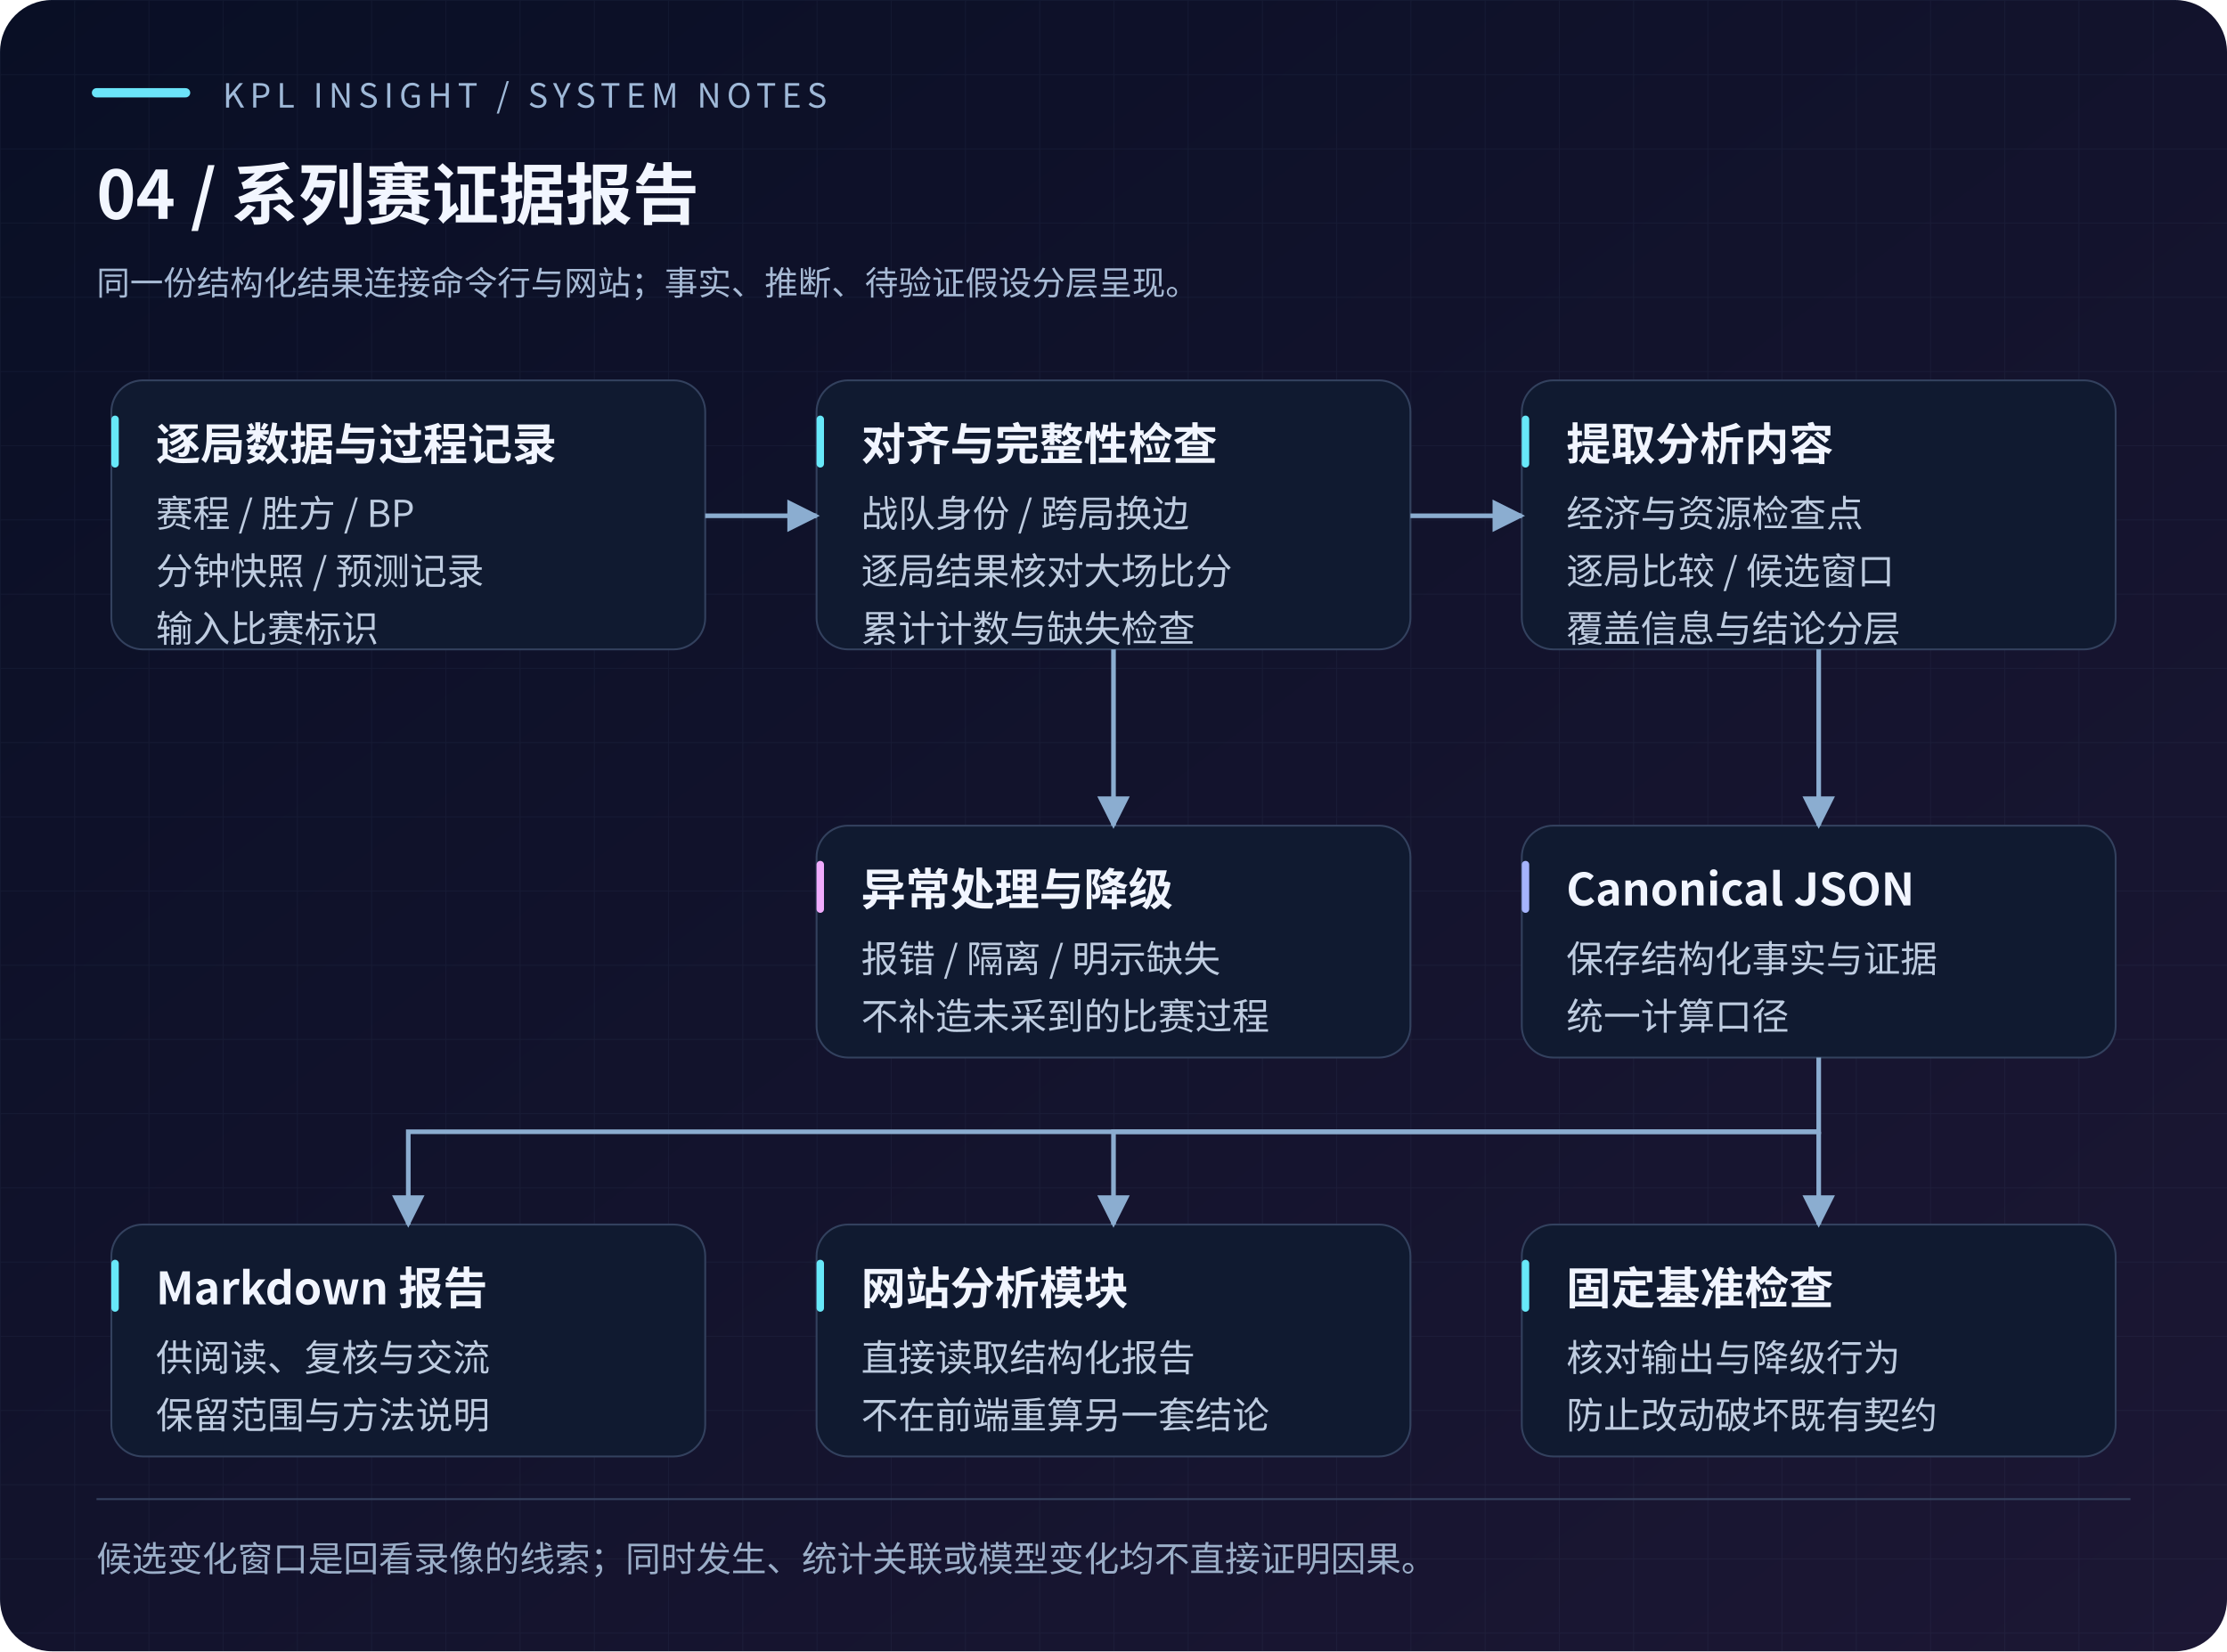
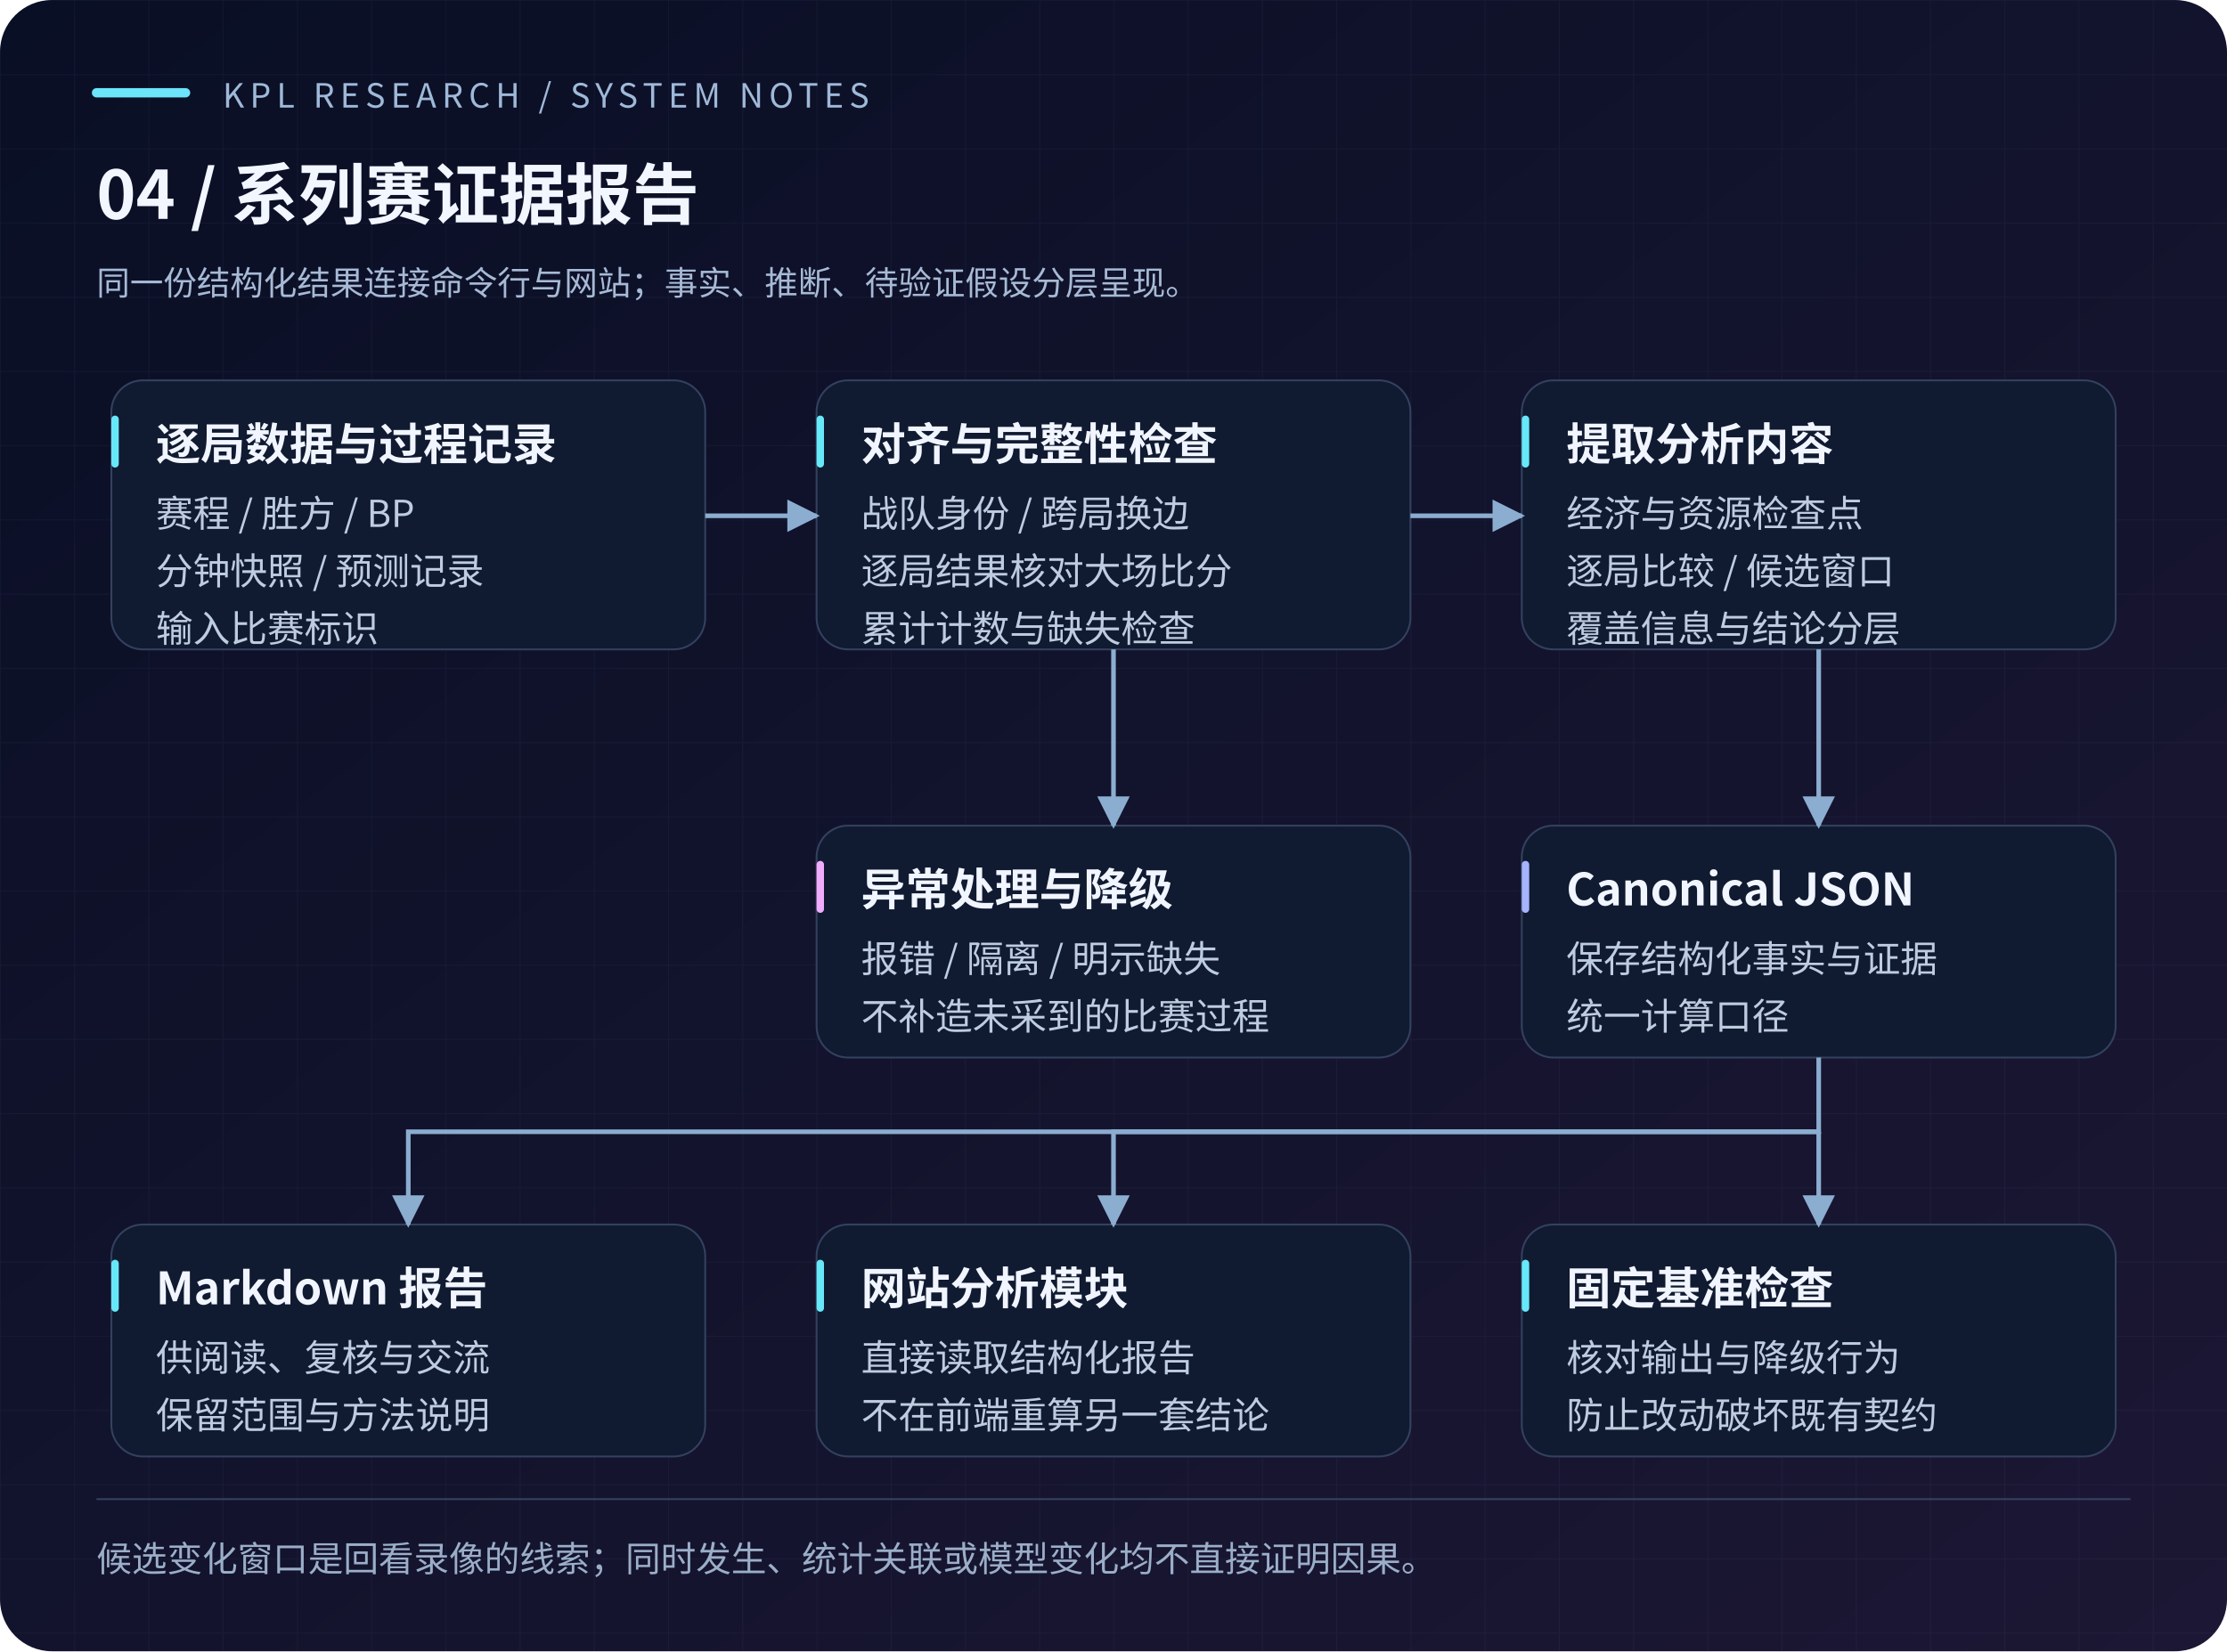
<svg xmlns="http://www.w3.org/2000/svg" width="1200" height="890" viewBox="0 0 1200 890" role="img" aria-labelledby="title desc">
  <defs>
    <linearGradient id="bg" x2="1" y2="1">
      <stop stop-color="#090f25" />
      <stop offset="1" stop-color="#1c1734" />
    </linearGradient>
    <linearGradient id="accent" gradientUnits="userSpaceOnUse" x1="0" y1="0" x2="1200" y2="1440">
      <stop stop-color="#67e8f9" />
      <stop offset="1" stop-color="#c4a0ff" />
    </linearGradient>
    <pattern id="grid" width="40" height="40" patternUnits="userSpaceOnUse">
      <path d="M40 0H0V40" fill="none" stroke="#9ccfff" stroke-opacity=".045" />
    </pattern>
    <marker id="arrow" viewBox="0 0 10 10" refX="9" refY="5" markerWidth="7" markerHeight="7" orient="auto-start-reverse">
      <path d="M0 0L10 5L0 10Z" fill="#8badd0" />
    </marker>
  </defs>
  <rect width="1200" height="890" rx="28" fill="url(#bg)" />
  <rect width="1200" height="890" rx="28" fill="url(#grid)" />
  <path d="M52 50H100" stroke="url(#accent)" stroke-width="5" stroke-linecap="round" />
  <g font-family="Microsoft YaHei,PingFang SC,Noto Sans CJK SC,sans-serif">
-     <text x="120" y="58" fill="#9fb9d8" font-size="18" letter-spacing="3">KPL INSIGHT / SYSTEM NOTES</text>
+     <text x="120" y="58" fill="#9fb9d8" font-size="18" letter-spacing="3">KPL RESEARCH / SYSTEM NOTES</text>
    <text x="52" y="118" fill="#f2f6ff" font-size="36" font-weight="700">04 / 系列赛证据报告</text>
    <text x="52" y="159" fill="#a7bad5" font-size="18">同一份结构化结果连接命令行与网站；事实、推断、待验证假设分层呈现。</text>
    <g>
      <rect x="60" y="205" width="320" height="145" rx="17" fill="#101a30" stroke="#33415e" />
      <rect x="60" y="224" width="4" height="28" rx="2" fill="#67e8f9" />
      <text x="84" y="248" fill="#f1f5ff" font-size="24" font-weight="700">逐局数据与过程记录</text>
      <text x="84" y="284" fill="#becce0" font-size="20">赛程 / 胜方 / BP</text>
      <text x="84" y="315" fill="#becce0" font-size="20">分钟快照 / 预测记录</text>
      <text x="84" y="346" fill="#becce0" font-size="20">输入比赛标识</text>
    </g>
    <g>
      <rect x="440" y="205" width="320" height="145" rx="17" fill="#101a30" stroke="#33415e" />
      <rect x="440" y="224" width="4" height="28" rx="2" fill="#67e8f9" />
      <text x="464" y="248" fill="#f1f5ff" font-size="24" font-weight="700">对齐与完整性检查</text>
      <text x="464" y="284" fill="#becce0" font-size="20">战队身份 / 跨局换边</text>
      <text x="464" y="315" fill="#becce0" font-size="20">逐局结果核对大场比分</text>
      <text x="464" y="346" fill="#becce0" font-size="20">累计计数与缺失检查</text>
    </g>
    <g>
      <rect x="820" y="205" width="320" height="145" rx="17" fill="#101a30" stroke="#33415e" />
      <rect x="820" y="224" width="4" height="28" rx="2" fill="#67e8f9" />
      <text x="844" y="248" fill="#f1f5ff" font-size="24" font-weight="700">提取分析内容</text>
      <text x="844" y="284" fill="#becce0" font-size="20">经济与资源检查点</text>
      <text x="844" y="315" fill="#becce0" font-size="20">逐局比较 / 候选窗口</text>
      <text x="844" y="346" fill="#becce0" font-size="20">覆盖信息与结论分层</text>
    </g>
    <path d="M380 278H440" fill="none" stroke="#8badd0" stroke-width="2.5" marker-end="url(#arrow)" />
    <path d="M760 278H820" fill="none" stroke="#8badd0" stroke-width="2.5" marker-end="url(#arrow)" />
    <g>
      <rect x="440" y="445" width="320" height="125" rx="17" fill="#101a30" stroke="#33415e" />
      <rect x="440" y="464" width="4" height="28" rx="2" fill="#f0abfc" />
      <text x="464" y="488" fill="#f1f5ff" font-size="24" font-weight="700">异常处理与降级</text>
      <text x="464" y="524" fill="#becce0" font-size="20">报错 / 隔离 / 明示缺失</text>
      <text x="464" y="555" fill="#becce0" font-size="20">不补造未采到的比赛过程</text>
    </g>
    <path d="M600 350V445" fill="none" stroke="#8badd0" stroke-width="2.5" marker-end="url(#arrow)" />
    <g>
      <rect x="820" y="445" width="320" height="125" rx="17" fill="#101a30" stroke="#33415e" />
      <rect x="820" y="464" width="4" height="28" rx="2" fill="#a5b4fc" />
      <text x="844" y="488" fill="#f1f5ff" font-size="24" font-weight="700">Canonical JSON</text>
      <text x="844" y="524" fill="#becce0" font-size="20">保存结构化事实与证据</text>
      <text x="844" y="555" fill="#becce0" font-size="20">统一计算口径</text>
    </g>
    <path d="M980 350V445" fill="none" stroke="#8badd0" stroke-width="2.5" marker-end="url(#arrow)" />
    <g>
      <rect x="60" y="660" width="320" height="125" rx="17" fill="#101a30" stroke="#33415e" />
      <rect x="60" y="679" width="4" height="28" rx="2" fill="#67e8f9" />
      <text x="84" y="703" fill="#f1f5ff" font-size="24" font-weight="700">Markdown 报告</text>
      <text x="84" y="739" fill="#becce0" font-size="20">供阅读、复核与交流</text>
      <text x="84" y="770" fill="#becce0" font-size="20">保留范围与方法说明</text>
    </g>
    <g>
      <rect x="440" y="660" width="320" height="125" rx="17" fill="#101a30" stroke="#33415e" />
      <rect x="440" y="679" width="4" height="28" rx="2" fill="#67e8f9" />
      <text x="464" y="703" fill="#f1f5ff" font-size="24" font-weight="700">网站分析模块</text>
      <text x="464" y="739" fill="#becce0" font-size="20">直接读取结构化报告</text>
      <text x="464" y="770" fill="#becce0" font-size="20">不在前端重算另一套结论</text>
    </g>
    <g>
      <rect x="820" y="660" width="320" height="125" rx="17" fill="#101a30" stroke="#33415e" />
      <rect x="820" y="679" width="4" height="28" rx="2" fill="#67e8f9" />
      <text x="844" y="703" fill="#f1f5ff" font-size="24" font-weight="700">固定基准检查</text>
      <text x="844" y="739" fill="#becce0" font-size="20">核对输出与降级行为</text>
      <text x="844" y="770" fill="#becce0" font-size="20">防止改动破坏既有契约</text>
    </g>
    <path d="M980 570V610H220V660" fill="none" stroke="#8badd0" stroke-width="2.5" marker-end="url(#arrow)" />
    <path d="M980 610H600V660" fill="none" stroke="#8badd0" stroke-width="2.5" marker-end="url(#arrow)" />
    <path d="M980 610V660" fill="none" stroke="#8badd0" stroke-width="2.5" marker-end="url(#arrow)" />
    <path d="M52 808H1148" stroke="#35425f" />
    <text x="52" y="847" fill="#9baec8" font-size="19">候选变化窗口是回看录像的线索；同时发生、统计关联或模型变化均不直接证明因果。</text>
  </g>
</svg>
